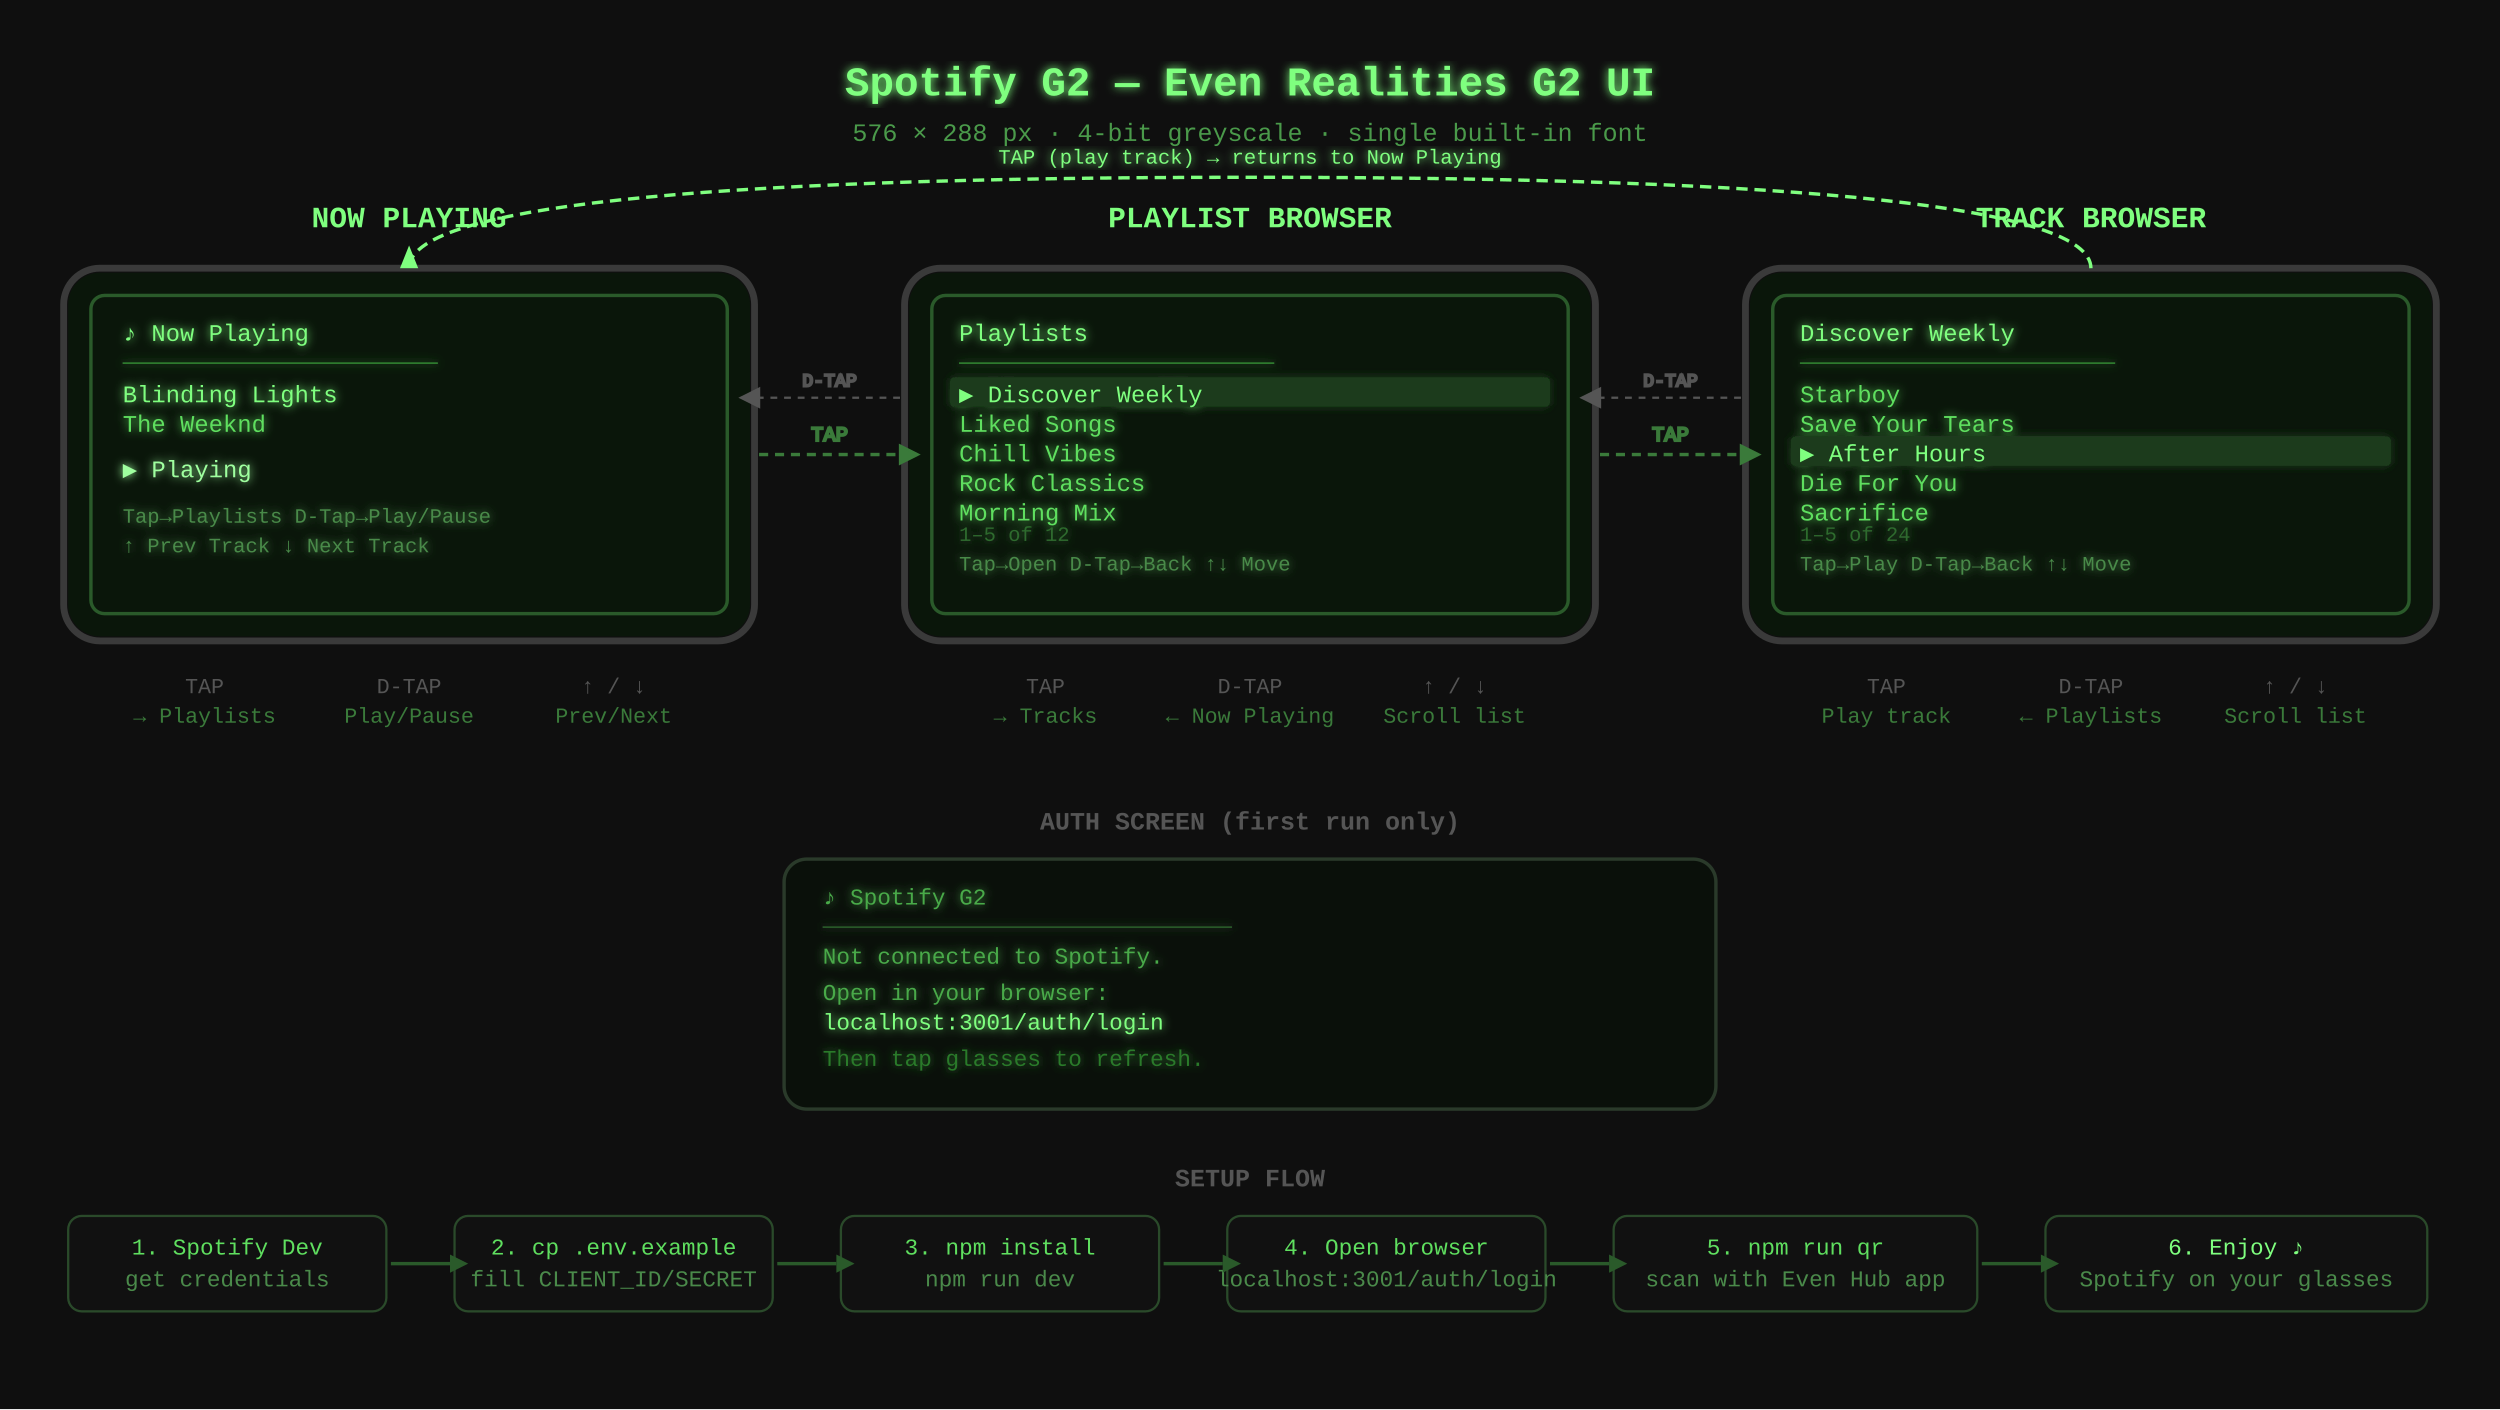
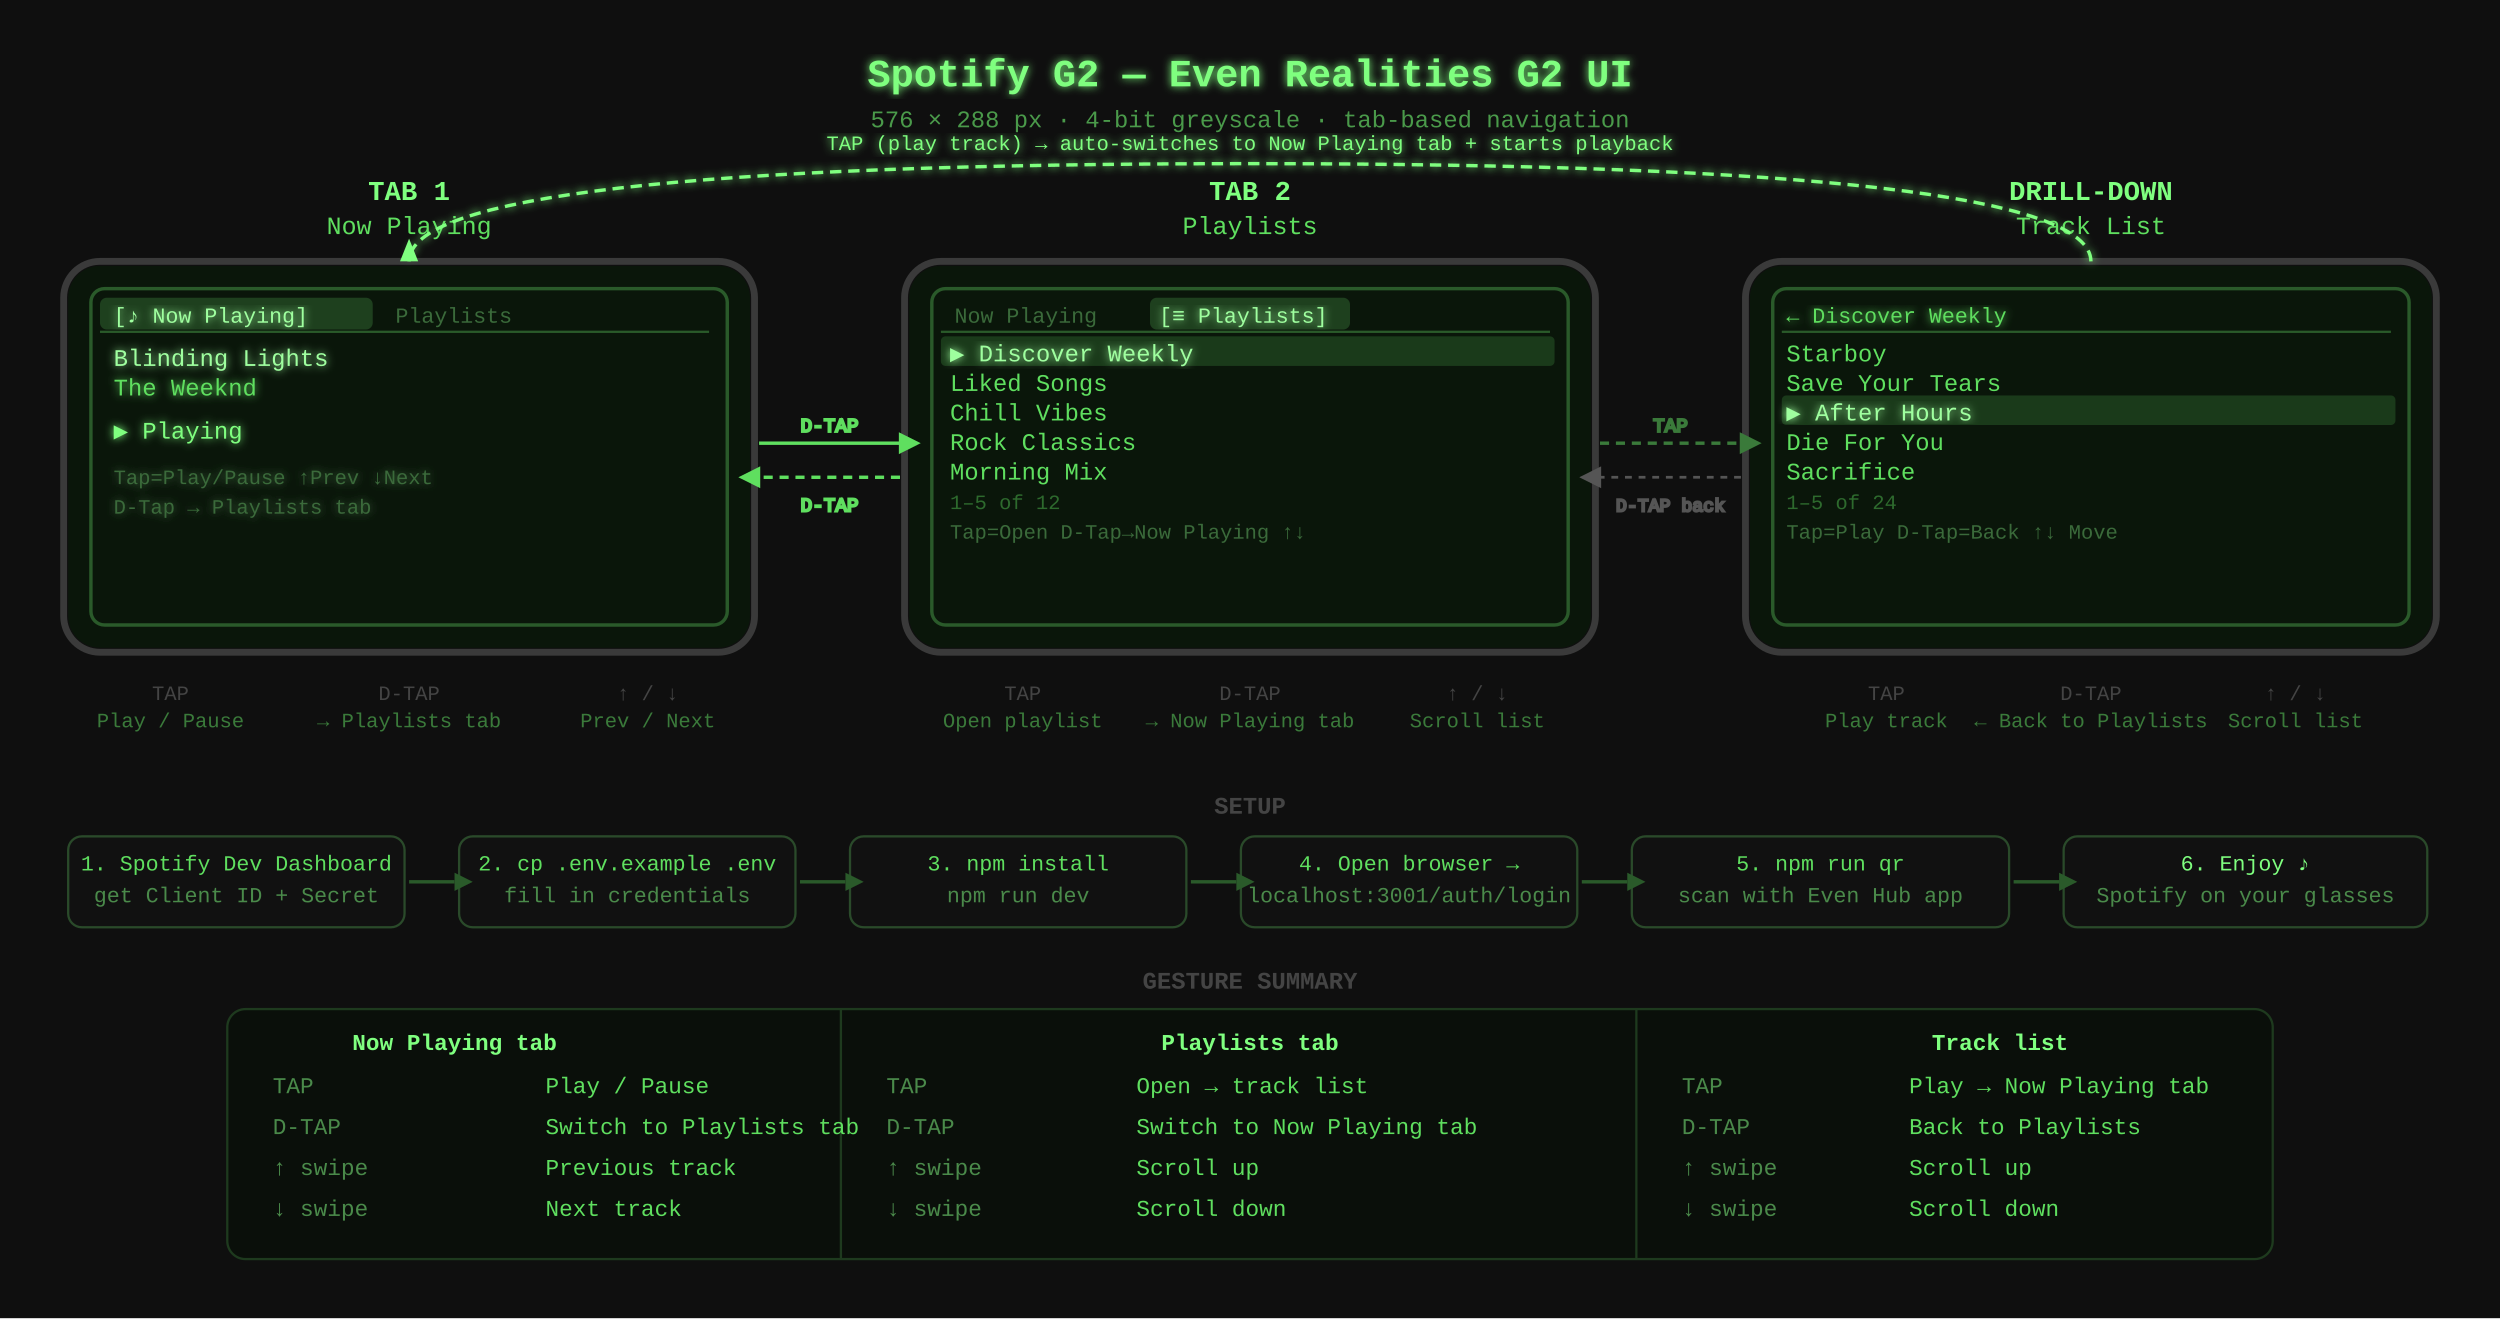
- <svg xmlns="http://www.w3.org/2000/svg" viewBox="0 0 1100 620" font-family="'Courier New', Courier, monospace">
+ <svg xmlns="http://www.w3.org/2000/svg" viewBox="0 0 1100 580" font-family="'Courier New', Courier, monospace">
  <defs>
    <filter id="glow">
-       <feGaussianBlur stdDeviation="2" result="blur" />
+       <feGaussianBlur stdDeviation="1.8" result="blur" />
      <feMerge>
        <feMergeNode in="blur" />
        <feMergeNode in="SourceGraphic" />
      </feMerge>
    </filter>
-     <clipPath id="lens1">
-       <rect x="30" y="120" width="300" height="160" rx="14" />
-     </clipPath>
-     <clipPath id="lens2">
-       <rect x="400" y="120" width="300" height="160" rx="14" />
-     </clipPath>
-     <clipPath id="lens3">
-       <rect x="770" y="120" width="300" height="160" rx="14" />
-     </clipPath>
  </defs>
-   <rect width="1100" height="620" fill="#0f0f0f" />
-   <text x="550" y="42" text-anchor="middle" fill="#7fff7f" font-size="18" font-weight="bold" filter="url(#glow)">Spotify G2 — Even Realities G2 UI</text>
-   <text x="550" y="62" text-anchor="middle" fill="#4a9a4a" font-size="11">576 × 288 px · 4-bit greyscale · single built-in font</text>
-   <text x="180" y="100" text-anchor="middle" fill="#7fff7f" font-size="13" font-weight="bold">NOW PLAYING</text>
-   <rect x="28" y="118" width="304" height="164" rx="16" fill="none" stroke="#3a3a3a" stroke-width="3" />
-   <rect x="30" y="120" width="300" height="160" rx="14" fill="#0a160a" />
-   <rect x="40" y="130" width="280" height="140" rx="6" fill="none" stroke="#2a5a2a" stroke-width="1.5" />
-   <g fill="#7fff7f" font-size="10.5" filter="url(#glow)">
-     <text x="54" y="150">♪ Now Playing</text>
-     <text x="54" y="163" fill="#2d7a2d">──────────────────────</text>
-     <text x="54" y="177">Blinding Lights</text>
-     <text x="54" y="190" fill="#5fdf5f">The Weeknd</text>
-     <text x="54" y="210" fill="#9fff9f">▶ Playing</text>
-     <text x="54" y="230" fill="#4a8a4a" font-size="9">Tap→Playlists  D-Tap→Play/Pause</text>
-     <text x="54" y="243" fill="#4a8a4a" font-size="9">↑ Prev Track   ↓ Next Track</text>
+   <rect width="1100" height="580" fill="#0f0f0f" />
+   <text x="550" y="38" text-anchor="middle" fill="#7fff7f" font-size="17" font-weight="bold" filter="url(#glow)">Spotify G2 — Even Realities G2 UI</text>
+   <text x="550" y="56" text-anchor="middle" fill="#4a9a4a" font-size="10.5">576 × 288 px · 4-bit greyscale · tab-based navigation</text>
+   <text x="180" y="88" text-anchor="middle" fill="#7fff7f" font-size="12" font-weight="bold">TAB 1</text>
+   <text x="180" y="103" text-anchor="middle" fill="#5fdf5f" font-size="11">Now Playing</text>
+   <rect x="28" y="115" width="304" height="172" rx="16" fill="none" stroke="#3a3a3a" stroke-width="3" />
+   <rect x="30" y="117" width="300" height="168" rx="14" fill="#0a160a" />
+   <rect x="40" y="127" width="280" height="148" rx="6" fill="none" stroke="#2a5a2a" stroke-width="1.5" />
+   <rect x="44" y="131" width="120" height="14" rx="3" fill="#1e401e" />
+   <text x="50" y="142" fill="#9fff9f" font-size="9.5" filter="url(#glow)">[♪ Now Playing]</text>
+   <text x="174" y="142" fill="#3a6a3a" font-size="9.5">  Playlists</text>
+   <line x1="44" y1="146" x2="312" y2="146" stroke="#2a5a2a" stroke-width="1" />
+   <g font-size="10.5" filter="url(#glow)">
+     <text x="50" y="161" fill="#9fff9f">Blinding Lights</text>
+     <text x="50" y="174" fill="#5fdf5f">The Weeknd</text>
+     <text x="50" y="193" fill="#7fff7f">▶ Playing</text>
+     <text x="50" y="213" fill="#3a6a3a" font-size="9">Tap=Play/Pause  ↑Prev  ↓Next</text>
+     <text x="50" y="226" fill="#3a6a3a" font-size="9">D-Tap → Playlists tab</text>
  </g>
-   <g fill="#555" font-size="9.5" text-anchor="middle">
-     <text x="90" y="305">TAP</text>
-     <text x="180" y="305">D-TAP</text>
-     <text x="270" y="305">↑ / ↓</text>
-     <text x="90" y="318" fill="#3a7a3a">→ Playlists</text>
-     <text x="180" y="318" fill="#3a7a3a">Play/Pause</text>
-     <text x="270" y="318" fill="#3a7a3a">Prev/Next</text>
+   <g fill="#444" font-size="9" text-anchor="middle">
+     <text x="75" y="308">TAP</text>
+     <text x="180" y="308">D-TAP</text>
+     <text x="285" y="308">↑ / ↓</text>
+     <text x="75" y="320" fill="#3a7a3a">Play / Pause</text>
+     <text x="180" y="320" fill="#3a7a3a">→ Playlists tab</text>
+     <text x="285" y="320" fill="#3a7a3a">Prev / Next</text>
  </g>
-   <text x="550" y="100" text-anchor="middle" fill="#7fff7f" font-size="13" font-weight="bold">PLAYLIST BROWSER</text>
-   <rect x="398" y="118" width="304" height="164" rx="16" fill="none" stroke="#3a3a3a" stroke-width="3" />
-   <rect x="400" y="120" width="300" height="160" rx="14" fill="#0a160a" />
-   <rect x="410" y="130" width="280" height="140" rx="6" fill="none" stroke="#2a5a2a" stroke-width="1.5" />
-   <g fill="#7fff7f" font-size="10.5" filter="url(#glow)">
-     <text x="422" y="150">Playlists</text>
-     <text x="422" y="163" fill="#2d7a2d">──────────────────────</text>
-     <rect x="418" y="166" width="264" height="13" fill="#1a3a1a" rx="2" />
-     <text x="422" y="177">▶ Discover Weekly</text>
-     <text x="422" y="190" fill="#5fdf5f">  Liked Songs</text>
-     <text x="422" y="203" fill="#5fdf5f">  Chill Vibes</text>
-     <text x="422" y="216" fill="#5fdf5f">  Rock Classics</text>
-     <text x="422" y="229" fill="#5fdf5f">  Morning Mix</text>
-     <text x="422" y="238" fill="#2d6a2d" font-size="9">  1–5 of 12</text>
-     <text x="422" y="251" fill="#4a8a4a" font-size="9">Tap→Open  D-Tap→Back  ↑↓ Move</text>
+   <text x="550" y="88" text-anchor="middle" fill="#7fff7f" font-size="12" font-weight="bold">TAB 2</text>
+   <text x="550" y="103" text-anchor="middle" fill="#5fdf5f" font-size="11">Playlists</text>
+   <rect x="398" y="115" width="304" height="172" rx="16" fill="none" stroke="#3a3a3a" stroke-width="3" />
+   <rect x="400" y="117" width="300" height="168" rx="14" fill="#0a160a" />
+   <rect x="410" y="127" width="280" height="148" rx="6" fill="none" stroke="#2a5a2a" stroke-width="1.5" />
+   <text x="420" y="142" fill="#3a6a3a" font-size="9.5">  Now Playing</text>
+   <rect x="506" y="131" width="88" height="14" rx="3" fill="#1e401e" />
+   <text x="510" y="142" fill="#9fff9f" font-size="9.5" filter="url(#glow)">[≡ Playlists]</text>
+   <line x1="414" y1="146" x2="682" y2="146" stroke="#2a5a2a" stroke-width="1" />
+   <g font-size="10.5">
+     <rect x="414" y="148" width="270" height="13" fill="#1a3a1a" rx="2" />
+     <text x="418" y="159" fill="#9fff9f" filter="url(#glow)">▶ Discover Weekly</text>
+     <text x="418" y="172" fill="#5fdf5f">  Liked Songs</text>
+     <text x="418" y="185" fill="#5fdf5f">  Chill Vibes</text>
+     <text x="418" y="198" fill="#5fdf5f">  Rock Classics</text>
+     <text x="418" y="211" fill="#5fdf5f">  Morning Mix</text>
+     <text x="418" y="224" fill="#2d6a2d" font-size="9">  1–5 of 12</text>
+     <text x="418" y="237" fill="#3a6a3a" font-size="9">Tap=Open  D-Tap→Now Playing  ↑↓</text>
  </g>
-   <g fill="#555" font-size="9.5" text-anchor="middle">
-     <text x="460" y="305">TAP</text>
-     <text x="550" y="305">D-TAP</text>
-     <text x="640" y="305">↑ / ↓</text>
-     <text x="460" y="318" fill="#3a7a3a">→ Tracks</text>
-     <text x="550" y="318" fill="#3a7a3a">← Now Playing</text>
-     <text x="640" y="318" fill="#3a7a3a">Scroll list</text>
+   <g fill="#444" font-size="9" text-anchor="middle">
+     <text x="450" y="308">TAP</text>
+     <text x="550" y="308">D-TAP</text>
+     <text x="650" y="308">↑ / ↓</text>
+     <text x="450" y="320" fill="#3a7a3a">Open playlist</text>
+     <text x="550" y="320" fill="#3a7a3a">→ Now Playing tab</text>
+     <text x="650" y="320" fill="#3a7a3a">Scroll list</text>
  </g>
-   <text x="920" y="100" text-anchor="middle" fill="#7fff7f" font-size="13" font-weight="bold">TRACK BROWSER</text>
-   <rect x="768" y="118" width="304" height="164" rx="16" fill="none" stroke="#3a3a3a" stroke-width="3" />
-   <rect x="770" y="120" width="300" height="160" rx="14" fill="#0a160a" />
-   <rect x="780" y="130" width="280" height="140" rx="6" fill="none" stroke="#2a5a2a" stroke-width="1.5" />
-   <g fill="#7fff7f" font-size="10.5" filter="url(#glow)">
-     <text x="792" y="150">Discover Weekly</text>
-     <text x="792" y="163" fill="#2d7a2d">──────────────────────</text>
-     <text x="792" y="177" fill="#5fdf5f">  Starboy</text>
-     <text x="792" y="190" fill="#5fdf5f">  Save Your Tears</text>
-     <rect x="788" y="192" width="264" height="13" fill="#1a3a1a" rx="2" />
-     <text x="792" y="203">▶ After Hours</text>
-     <text x="792" y="216" fill="#5fdf5f">  Die For You</text>
-     <text x="792" y="229" fill="#5fdf5f">  Sacrifice</text>
-     <text x="792" y="238" fill="#2d6a2d" font-size="9">  1–5 of 24</text>
-     <text x="792" y="251" fill="#4a8a4a" font-size="9">Tap→Play  D-Tap→Back  ↑↓ Move</text>
+   <text x="920" y="88" text-anchor="middle" fill="#7fff7f" font-size="12" font-weight="bold">DRILL-DOWN</text>
+   <text x="920" y="103" text-anchor="middle" fill="#5fdf5f" font-size="11">Track List</text>
+   <rect x="768" y="115" width="304" height="172" rx="16" fill="none" stroke="#3a3a3a" stroke-width="3" />
+   <rect x="770" y="117" width="300" height="168" rx="14" fill="#0a160a" />
+   <rect x="780" y="127" width="280" height="148" rx="6" fill="none" stroke="#2a5a2a" stroke-width="1.5" />
+   <text x="786" y="142" fill="#5fdf5f" font-size="9.5" filter="url(#glow)">← Discover Weekly</text>
+   <line x1="784" y1="146" x2="1052" y2="146" stroke="#2a5a2a" stroke-width="1" />
+   <g font-size="10.5">
+     <text x="786" y="159" fill="#5fdf5f">  Starboy</text>
+     <text x="786" y="172" fill="#5fdf5f">  Save Your Tears</text>
+     <rect x="784" y="174" width="270" height="13" fill="#1a3a1a" rx="2" />
+     <text x="786" y="185" fill="#9fff9f" filter="url(#glow)">▶ After Hours</text>
+     <text x="786" y="198" fill="#5fdf5f">  Die For You</text>
+     <text x="786" y="211" fill="#5fdf5f">  Sacrifice</text>
+     <text x="786" y="224" fill="#2d6a2d" font-size="9">  1–5 of 24</text>
+     <text x="786" y="237" fill="#3a6a3a" font-size="9">Tap=Play  D-Tap=Back  ↑↓ Move</text>
  </g>
-   <g fill="#555" font-size="9.5" text-anchor="middle">
-     <text x="830" y="305">TAP</text>
-     <text x="920" y="305">D-TAP</text>
-     <text x="1010" y="305">↑ / ↓</text>
-     <text x="830" y="318" fill="#3a7a3a">Play track</text>
-     <text x="920" y="318" fill="#3a7a3a">← Playlists</text>
-     <text x="1010" y="318" fill="#3a7a3a">Scroll list</text>
+   <g fill="#444" font-size="9" text-anchor="middle">
+     <text x="830" y="308">TAP</text>
+     <text x="920" y="308">D-TAP</text>
+     <text x="1010" y="308">↑ / ↓</text>
+     <text x="830" y="320" fill="#3a7a3a">Play track</text>
+     <text x="920" y="320" fill="#3a7a3a">← Back to Playlists</text>
+     <text x="1010" y="320" fill="#3a7a3a">Scroll list</text>
  </g>
-   <g fill="#3a7a3a" stroke="#3a7a3a">
-     <line x1="334" y1="200" x2="396" y2="200" stroke-width="1.5" stroke-dasharray="4,3" />
-     <polygon points="396,196 404,200 396,204" />
-     <text x="365" y="194" text-anchor="middle" fill="#3a7a3a" font-size="9">TAP</text>
+   <g stroke="#5fdf5f" fill="#5fdf5f">
+     <line x1="334" y1="195" x2="396" y2="195" stroke-width="1.5" />
+     <polygon points="396,191 404,195 396,199" />
+     <text x="365" y="190" text-anchor="middle" fill="#5fdf5f" font-size="8.5">D-TAP</text>
+     <line x1="396" y1="210" x2="334" y2="210" stroke-width="1.5" stroke-dasharray="4,3" />
+     <polygon points="334,206 326,210 334,214" />
+     <text x="365" y="225" text-anchor="middle" fill="#5fdf5f" font-size="8.5">D-TAP</text>
  </g>
-   <g fill="#3a7a3a" stroke="#3a7a3a">
-     <line x1="704" y1="200" x2="766" y2="200" stroke-width="1.5" stroke-dasharray="4,3" />
-     <polygon points="766,196 774,200 766,204" />
-     <text x="735" y="194" text-anchor="middle" fill="#3a7a3a" font-size="9">TAP</text>
+   <g stroke="#3a7a3a" fill="#3a7a3a">
+     <line x1="704" y1="195" x2="766" y2="195" stroke-width="1.5" stroke-dasharray="4,3" />
+     <polygon points="766,191 774,195 766,199" />
+     <text x="735" y="190" text-anchor="middle" fill="#3a7a3a" font-size="8.5">TAP</text>
  </g>
-   <g fill="#555" stroke="#555">
-     <line x1="396" y1="175" x2="334" y2="175" stroke-width="1" stroke-dasharray="3,3" />
-     <polygon points="334,171 326,175 334,179" />
-     <text x="365" y="170" text-anchor="middle" fill="#555" font-size="8">D-TAP</text>
+   <g stroke="#555" fill="#555">
+     <line x1="766" y1="210" x2="704" y2="210" stroke-width="1.2" stroke-dasharray="3,3" />
+     <polygon points="704,206 696,210 704,214" />
+     <text x="735" y="225" text-anchor="middle" fill="#555" font-size="8">D-TAP back</text>
  </g>
-   <path d="M 920 118 Q 920 78 550 78 Q 180 78 180 118" fill="none" stroke="#7fff7f" stroke-width="1.5" stroke-dasharray="5,3" />
-   <polygon points="176,118 180,108 184,118" fill="#7fff7f" />
-   <text x="550" y="72" text-anchor="middle" fill="#7fff7f" font-size="9" filter="url(#glow)">TAP (play track) → returns to Now Playing</text>
-   <g fill="#555" stroke="#555">
-     <line x1="766" y1="175" x2="704" y2="175" stroke-width="1" stroke-dasharray="3,3" />
-     <polygon points="704,171 696,175 704,179" />
-     <text x="735" y="170" text-anchor="middle" fill="#555" font-size="8">D-TAP</text>
+   <path d="M 920 115 Q 920 72 550 72 Q 180 72 180 115" fill="none" stroke="#7fff7f" stroke-width="1.5" stroke-dasharray="5,3" filter="url(#glow)" />
+   <polygon points="176,115 180,105 184,115" fill="#7fff7f" />
+   <text x="550" y="66" text-anchor="middle" fill="#7fff7f" font-size="9" filter="url(#glow)">TAP (play track) → auto-switches to Now Playing tab + starts playback</text>
+   <text x="550" y="358" text-anchor="middle" fill="#444" font-size="10.5" font-weight="bold">SETUP</text>
+   <g font-size="9.5" text-anchor="middle">
+     <rect x="30" y="368" width="148" height="40" rx="6" fill="#111" stroke="#2a4a2a" stroke-width="1" />
+     <rect x="202" y="368" width="148" height="40" rx="6" fill="#111" stroke="#2a4a2a" stroke-width="1" />
+     <rect x="374" y="368" width="148" height="40" rx="6" fill="#111" stroke="#2a4a2a" stroke-width="1" />
+     <rect x="546" y="368" width="148" height="40" rx="6" fill="#111" stroke="#2a4a2a" stroke-width="1" />
+     <rect x="718" y="368" width="166" height="40" rx="6" fill="#111" stroke="#2a4a2a" stroke-width="1" />
+     <rect x="908" y="368" width="160" height="40" rx="6" fill="#111" stroke="#2a4a2a" stroke-width="1" />
+     <text x="104" y="383" fill="#5fdf5f">1. Spotify Dev Dashboard</text>
+     <text x="104" y="397" fill="#4a8a4a">get Client ID + Secret</text>
+     <text x="276" y="383" fill="#5fdf5f">2. cp .env.example .env</text>
+     <text x="276" y="397" fill="#4a8a4a">fill in credentials</text>
+     <text x="448" y="383" fill="#5fdf5f">3. npm install</text>
+     <text x="448" y="397" fill="#4a8a4a">npm run dev</text>
+     <text x="620" y="383" fill="#5fdf5f">4. Open browser →</text>
+     <text x="620" y="397" fill="#4a8a4a">localhost:3001/auth/login</text>
+     <text x="801" y="383" fill="#5fdf5f">5. npm run qr</text>
+     <text x="801" y="397" fill="#4a8a4a">scan with Even Hub app</text>
+     <text x="988" y="383" fill="#7fff7f">6. Enjoy ♪</text>
+     <text x="988" y="397" fill="#4a8a4a">Spotify on your glasses</text>
+     <line x1="180" y1="388" x2="200" y2="388" stroke="#2a5a2a" stroke-width="1.5" />
+     <polygon points="200,384 208,388 200,392" fill="#2a5a2a" />
+     <line x1="352" y1="388" x2="372" y2="388" stroke="#2a5a2a" stroke-width="1.5" />
+     <polygon points="372,384 380,388 372,392" fill="#2a5a2a" />
+     <line x1="524" y1="388" x2="544" y2="388" stroke="#2a5a2a" stroke-width="1.5" />
+     <polygon points="544,384 552,388 544,392" fill="#2a5a2a" />
+     <line x1="696" y1="388" x2="716" y2="388" stroke="#2a5a2a" stroke-width="1.5" />
+     <polygon points="716,384 724,388 716,392" fill="#2a5a2a" />
+     <line x1="886" y1="388" x2="906" y2="388" stroke="#2a5a2a" stroke-width="1.5" />
+     <polygon points="906,384 914,388 906,392" fill="#2a5a2a" />
  </g>
-   <text x="550" y="365" text-anchor="middle" fill="#555" font-size="11" font-weight="bold">AUTH SCREEN (first run only)</text>
-   <rect x="345" y="378" width="410" height="110" rx="10" fill="#0a100a" stroke="#2a3a2a" stroke-width="1.5" />
-   <g fill="#4aaa4a" font-size="10" filter="url(#glow)">
-     <text x="362" y="398">♪ Spotify G2</text>
-     <text x="362" y="411" fill="#2a5a2a">──────────────────────────────</text>
-     <text x="362" y="424">Not connected to Spotify.</text>
-     <text x="362" y="440">Open in your browser:</text>
-     <text x="362" y="453" fill="#7fff7f">localhost:3001/auth/login</text>
-     <text x="362" y="469" fill="#2a7a2a">Then tap glasses to refresh.</text>
-   </g>
-   <text x="550" y="522" text-anchor="middle" fill="#555" font-size="11" font-weight="bold">SETUP FLOW</text>
-   <g font-size="10" text-anchor="middle">
-     <rect x="30" y="535" width="140" height="42" rx="6" fill="#111" stroke="#2a4a2a" stroke-width="1" />
-     <rect x="200" y="535" width="140" height="42" rx="6" fill="#111" stroke="#2a4a2a" stroke-width="1" />
-     <rect x="370" y="535" width="140" height="42" rx="6" fill="#111" stroke="#2a4a2a" stroke-width="1" />
-     <rect x="540" y="535" width="140" height="42" rx="6" fill="#111" stroke="#2a4a2a" stroke-width="1" />
-     <rect x="710" y="535" width="160" height="42" rx="6" fill="#111" stroke="#2a4a2a" stroke-width="1" />
-     <rect x="900" y="535" width="168" height="42" rx="6" fill="#111" stroke="#2a4a2a" stroke-width="1" />
-     <text x="100" y="552" fill="#5fdf5f">1. Spotify Dev</text>
-     <text x="100" y="566" fill="#4a8a4a">get credentials</text>
-     <text x="270" y="552" fill="#5fdf5f">2. cp .env.example</text>
-     <text x="270" y="566" fill="#4a8a4a">fill CLIENT_ID/SECRET</text>
-     <text x="440" y="552" fill="#5fdf5f">3. npm install</text>
-     <text x="440" y="566" fill="#4a8a4a">npm run dev</text>
-     <text x="610" y="552" fill="#5fdf5f">4. Open browser</text>
-     <text x="610" y="566" fill="#4a8a4a">localhost:3001/auth/login</text>
-     <text x="790" y="552" fill="#5fdf5f">5. npm run qr</text>
-     <text x="790" y="566" fill="#4a8a4a">scan with Even Hub app</text>
-     <text x="984" y="552" fill="#7fff7f">6. Enjoy ♪</text>
-     <text x="984" y="566" fill="#4a8a4a">Spotify on your glasses</text>
-     <line x1="172" y1="556" x2="198" y2="556" stroke="#2a5a2a" stroke-width="1.5" />
-     <polygon points="198,552 206,556 198,560" fill="#2a5a2a" />
-     <line x1="342" y1="556" x2="368" y2="556" stroke="#2a5a2a" stroke-width="1.5" />
-     <polygon points="368,552 376,556 368,560" fill="#2a5a2a" />
-     <line x1="512" y1="556" x2="538" y2="556" stroke="#2a5a2a" stroke-width="1.5" />
-     <polygon points="538,552 546,556 538,560" fill="#2a5a2a" />
-     <line x1="682" y1="556" x2="708" y2="556" stroke="#2a5a2a" stroke-width="1.5" />
-     <polygon points="708,552 716,556 708,560" fill="#2a5a2a" />
-     <line x1="872" y1="556" x2="898" y2="556" stroke="#2a5a2a" stroke-width="1.5" />
-     <polygon points="898,552 906,556 898,560" fill="#2a5a2a" />
+   <text x="550" y="435" text-anchor="middle" fill="#444" font-size="10.5" font-weight="bold">GESTURE SUMMARY</text>
+   <rect x="100" y="444" width="900" height="110" rx="8" fill="#0a0f0a" stroke="#1e3a1e" stroke-width="1" />
+   <g font-size="10" fill="#5fdf5f">
+     <text x="200" y="462" text-anchor="middle" fill="#7fff7f" font-weight="bold">Now Playing tab</text>
+     <text x="550" y="462" text-anchor="middle" fill="#7fff7f" font-weight="bold">Playlists tab</text>
+     <text x="880" y="462" text-anchor="middle" fill="#7fff7f" font-weight="bold">Track list</text>
+     <line x1="370" y1="444" x2="370" y2="554" stroke="#1e3a1e" stroke-width="1" />
+     <line x1="720" y1="444" x2="720" y2="554" stroke="#1e3a1e" stroke-width="1" />
+     <text x="120" y="481" fill="#4a8a4a">TAP</text>
+     <text x="240" y="481">Play / Pause</text>
+     <text x="120" y="499" fill="#4a8a4a">D-TAP</text>
+     <text x="240" y="499">Switch to Playlists tab</text>
+     <text x="120" y="517" fill="#4a8a4a">↑ swipe</text>
+     <text x="240" y="517">Previous track</text>
+     <text x="120" y="535" fill="#4a8a4a">↓ swipe</text>
+     <text x="240" y="535">Next track</text>
+     <text x="390" y="481" fill="#4a8a4a">TAP</text>
+     <text x="500" y="481">Open → track list</text>
+     <text x="390" y="499" fill="#4a8a4a">D-TAP</text>
+     <text x="500" y="499">Switch to Now Playing tab</text>
+     <text x="390" y="517" fill="#4a8a4a">↑ swipe</text>
+     <text x="500" y="517">Scroll up</text>
+     <text x="390" y="535" fill="#4a8a4a">↓ swipe</text>
+     <text x="500" y="535">Scroll down</text>
+     <text x="740" y="481" fill="#4a8a4a">TAP</text>
+     <text x="840" y="481">Play → Now Playing tab</text>
+     <text x="740" y="499" fill="#4a8a4a">D-TAP</text>
+     <text x="840" y="499">Back to Playlists</text>
+     <text x="740" y="517" fill="#4a8a4a">↑ swipe</text>
+     <text x="840" y="517">Scroll up</text>
+     <text x="740" y="535" fill="#4a8a4a">↓ swipe</text>
+     <text x="840" y="535">Scroll down</text>
  </g>
</svg>
